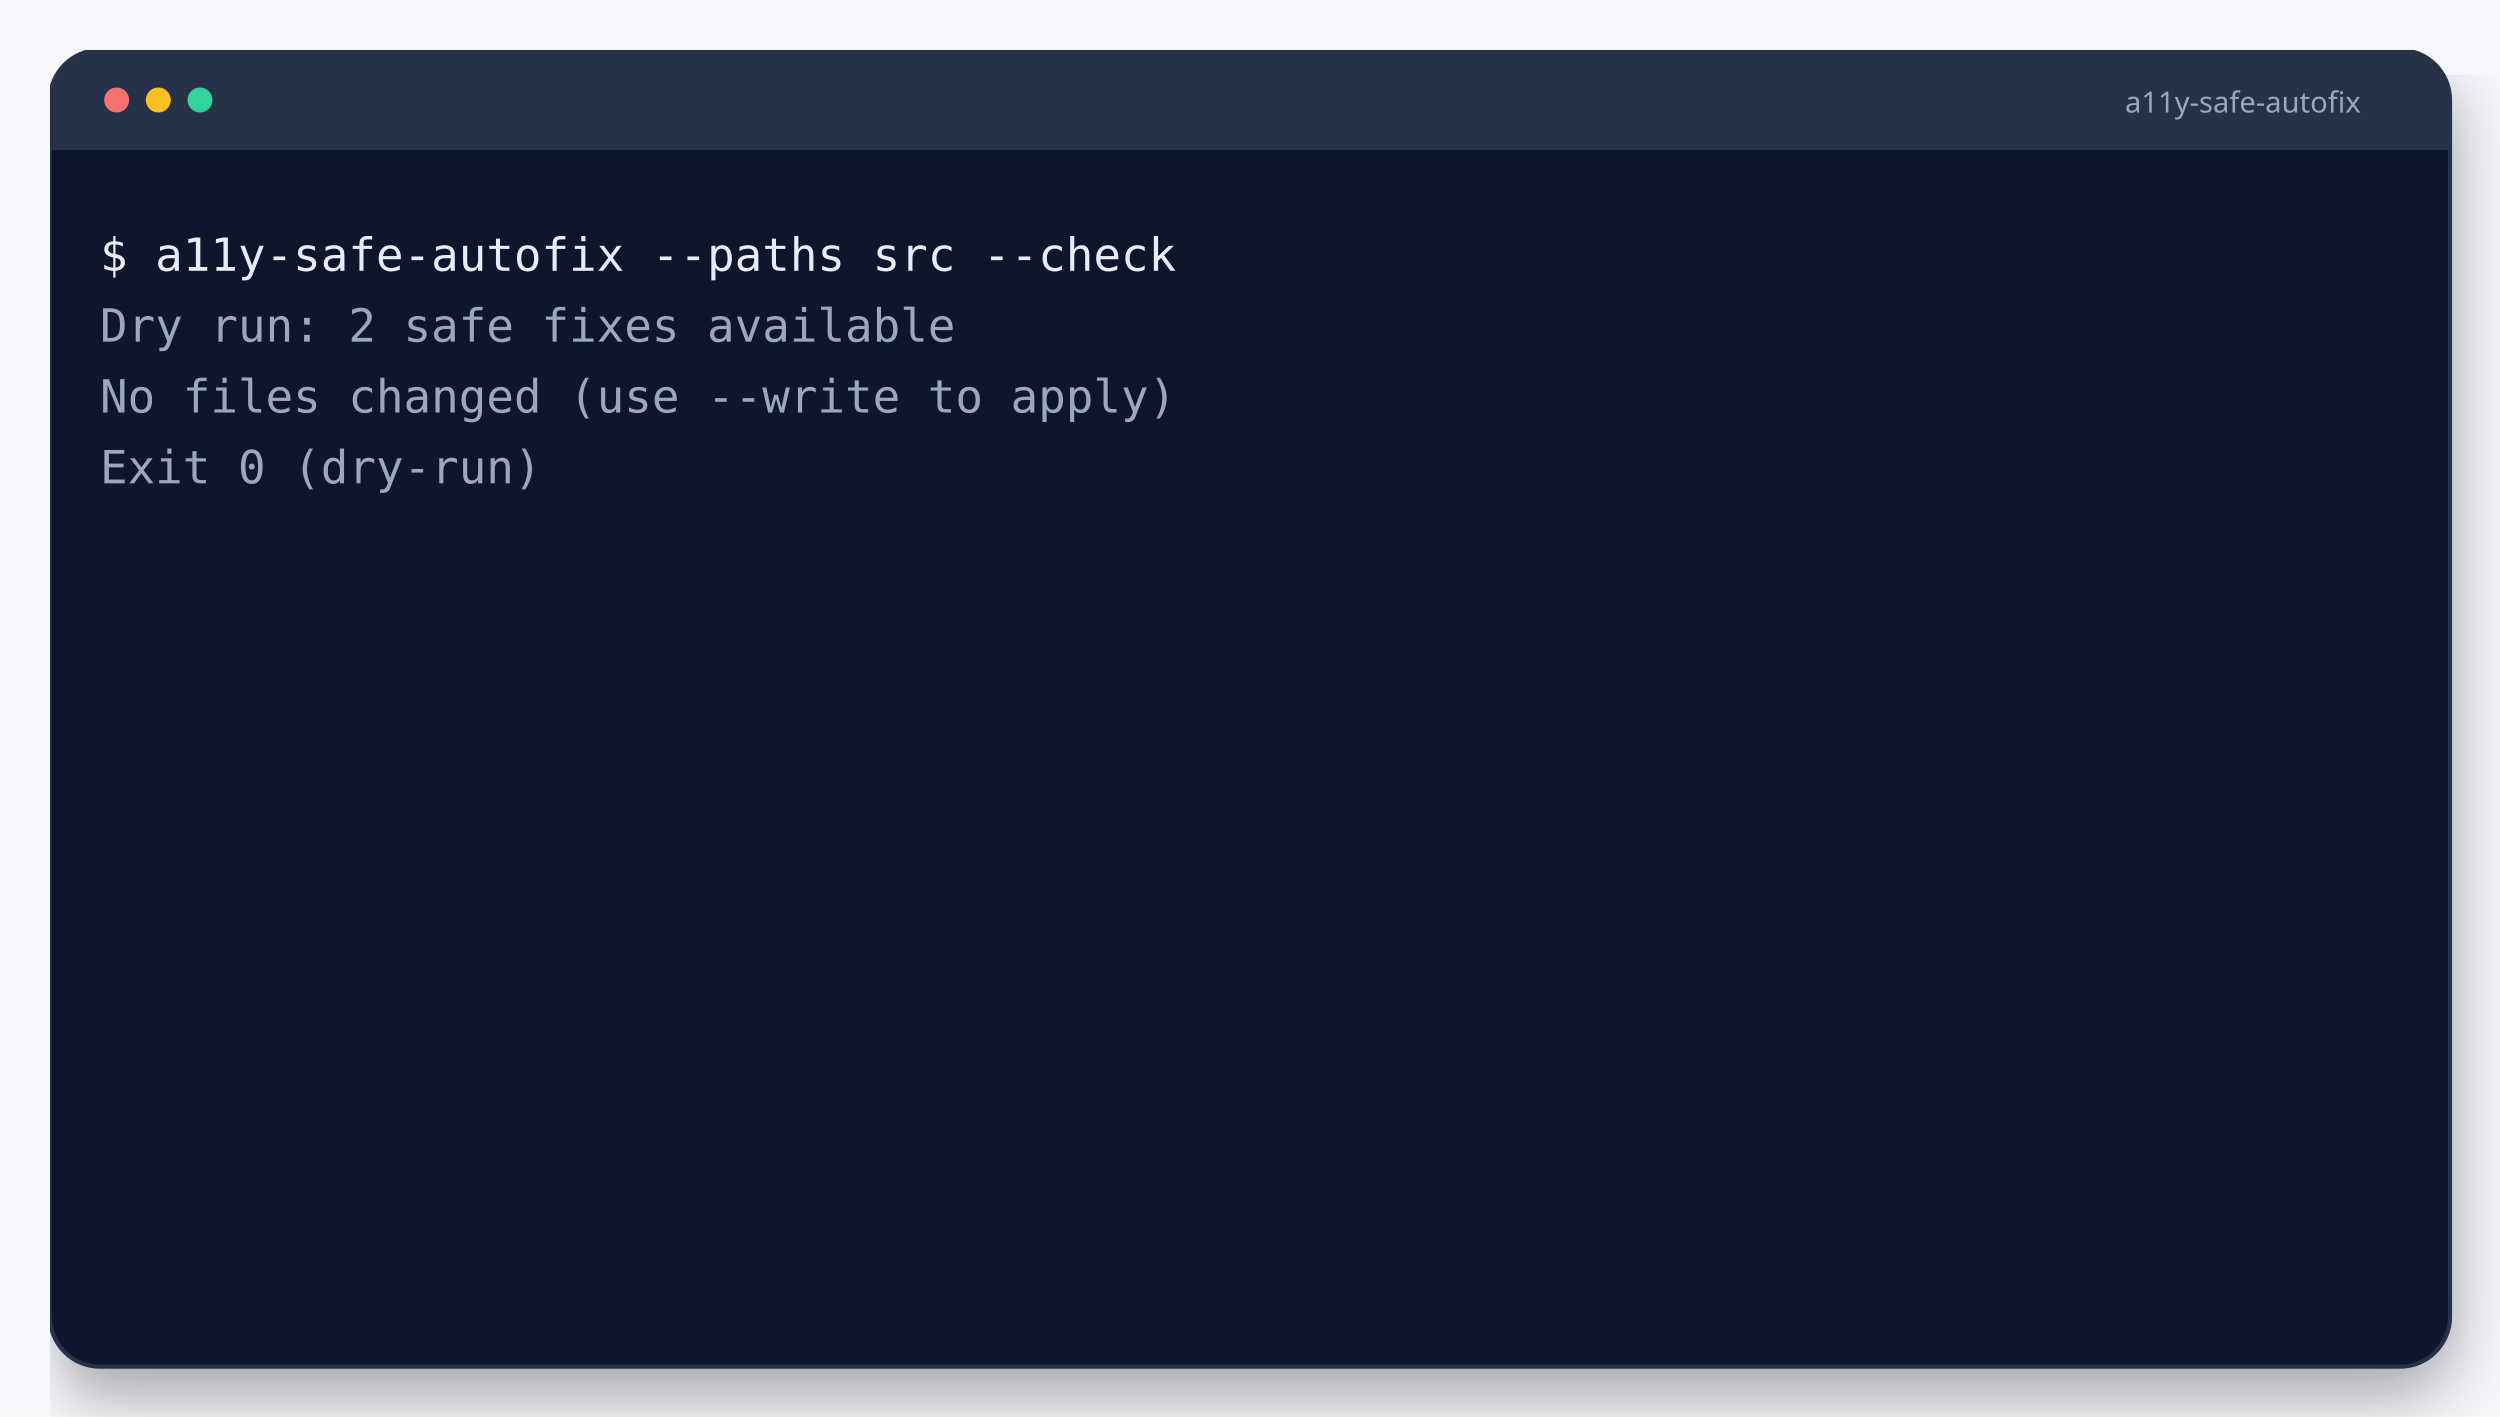
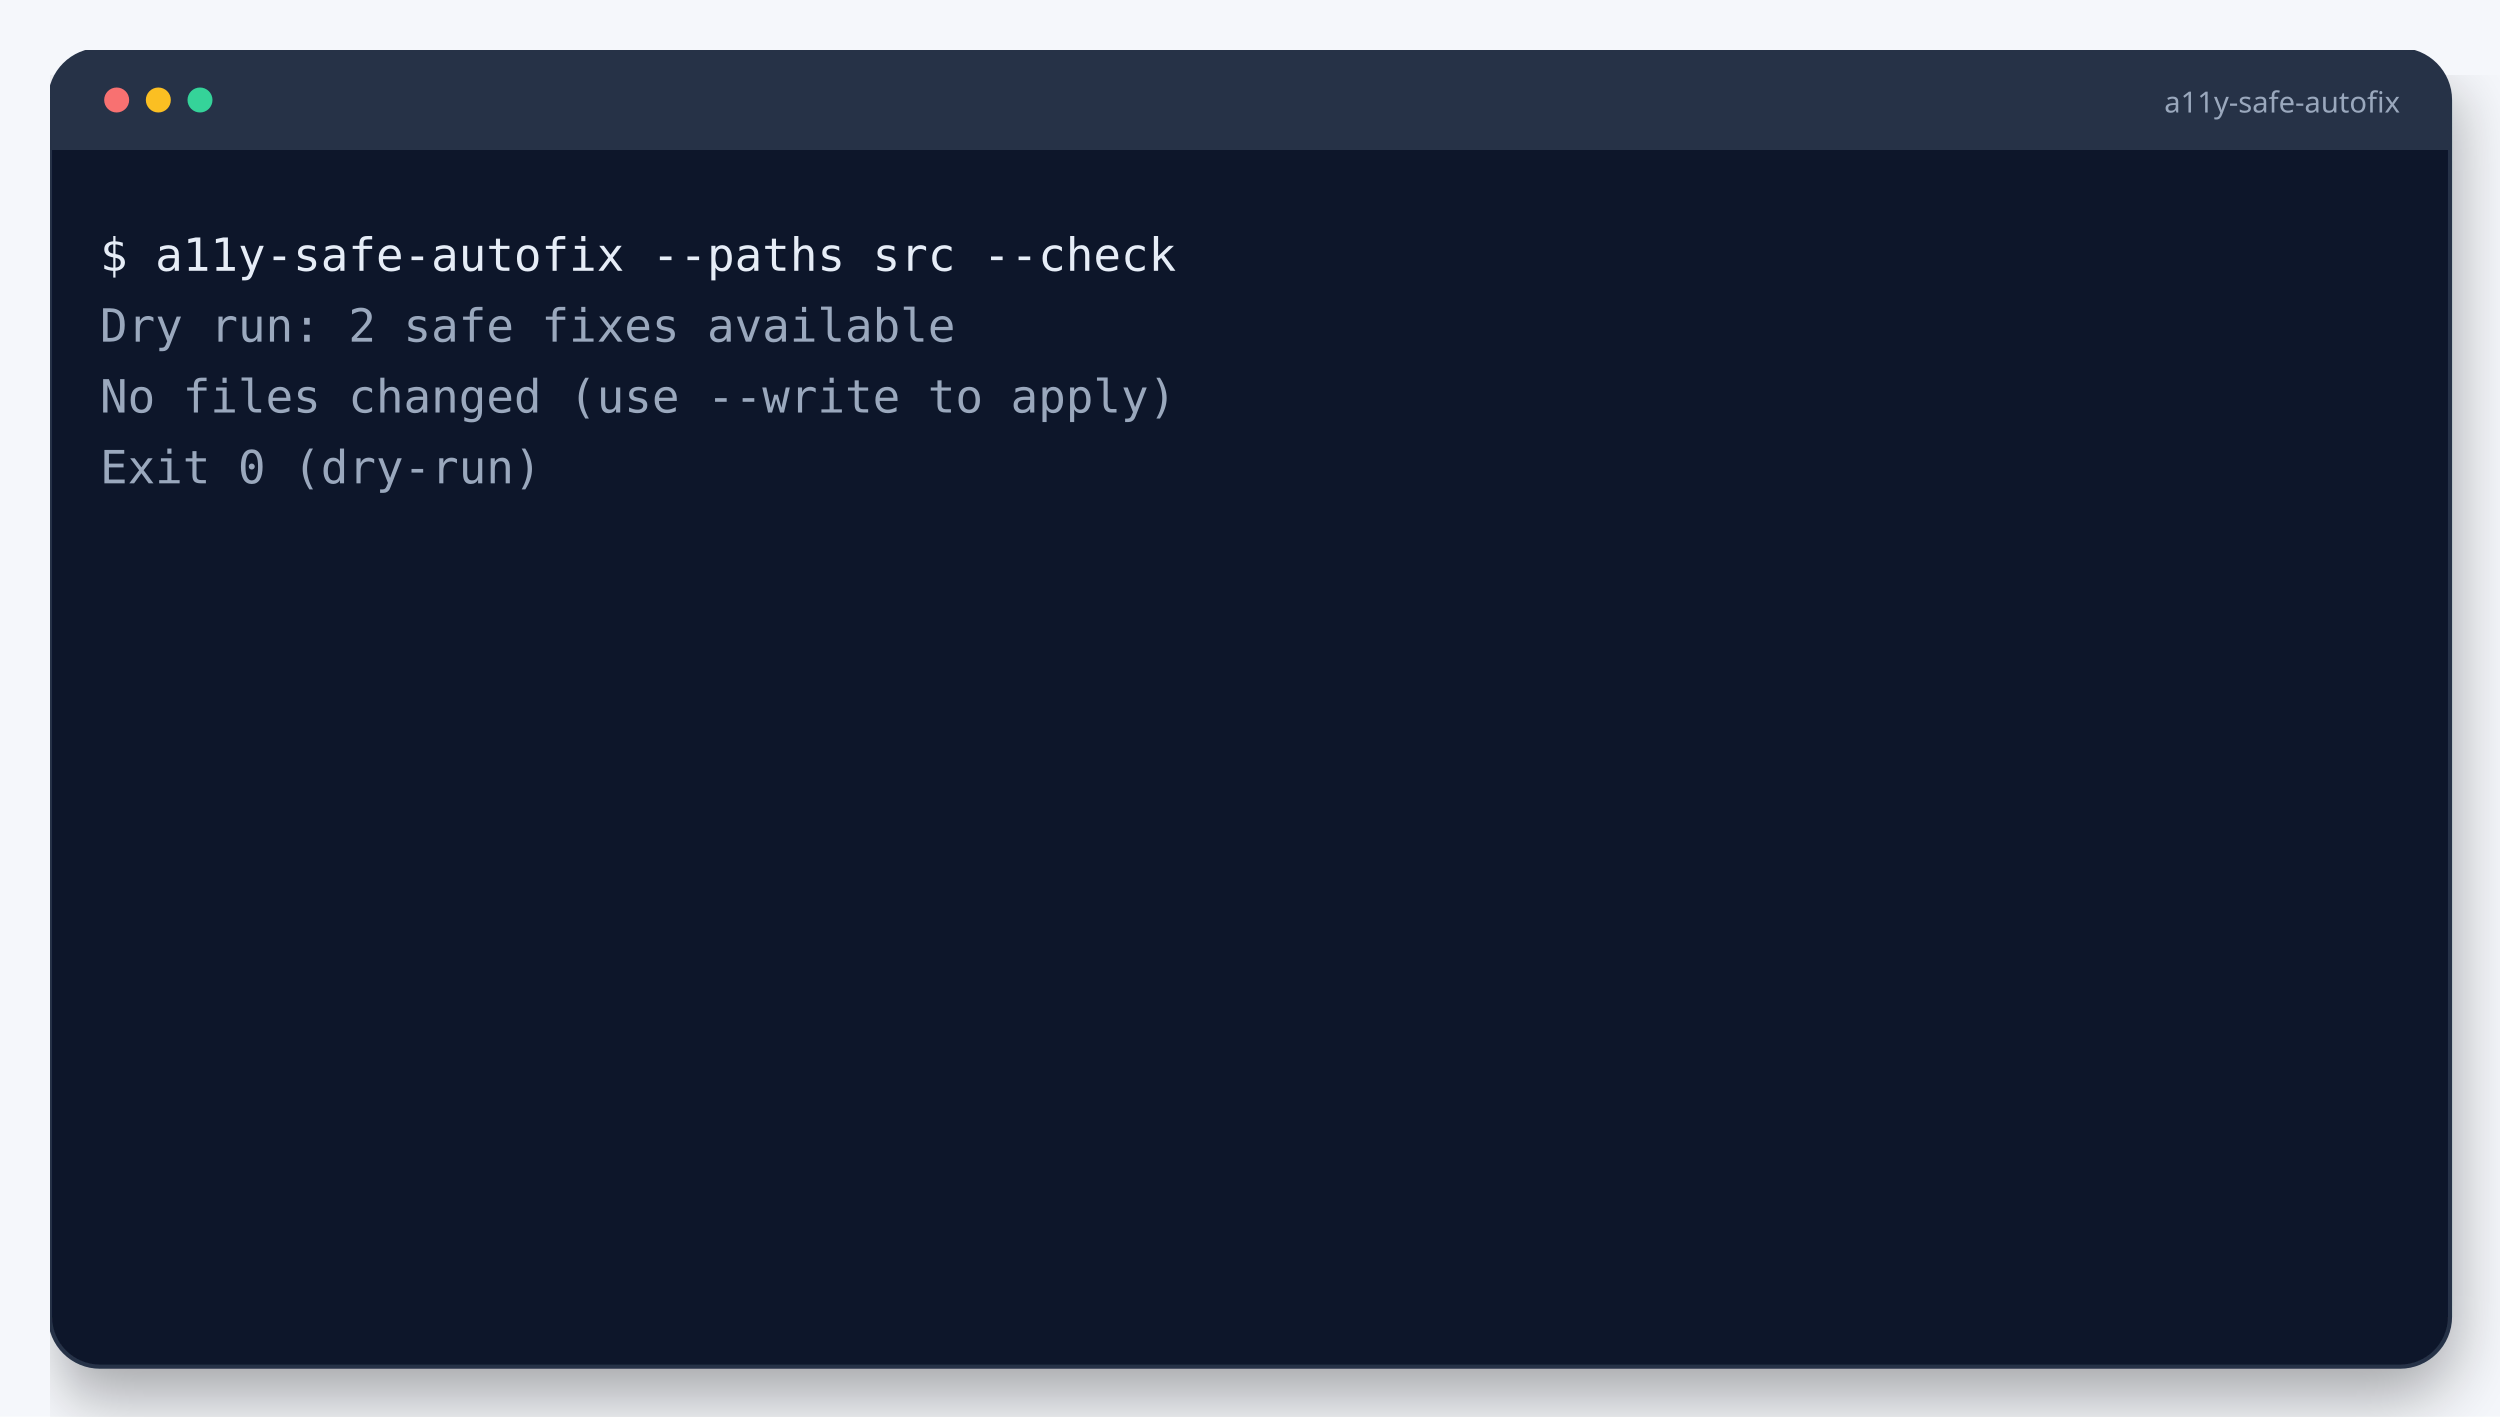
<svg xmlns="http://www.w3.org/2000/svg" width="1200" height="680" fill="none" style="color-scheme:light dark" viewBox="0 0 1200 680">
  <style>text{font-family:"Space Grotesk","Sora","IBM Plex Sans",sans-serif}.mono{font-family:"IBM Plex Mono","JetBrains Mono",monospace}</style>
  <path fill="#F5F7FB" d="M0 0h1200v680H0z" />
  <defs>
    <filter id="shadow" width="200%" height="200%" x="0" y="0">
      <feDropShadow dx="0" dy="12" flood-color="#000" flood-opacity=".35" stdDeviation="16" />
    </filter>
  </defs>
  <g filter="url(#shadow)">
    <rect width="1152" height="632" x="24" y="24" fill="#0F172A" stroke="#253147" stroke-width="2" rx="24" />
    <path fill="#253147" d="M48 24h1104a24 24 0 0 1 24 24v24H24V48a24 24 0 0 1 24-24" />
    <circle cx="56" cy="48" r="6" fill="#F87171" />
    <circle cx="76" cy="48" r="6" fill="#FBBF24" />
    <circle cx="96" cy="48" r="6" fill="#34D399" />
  </g>
-   <text x="1020" y="54" fill="#9AA8BD" font-size="14">a11y-safe-autofix</text>
+   <text x="1152" y="54" fill="#9AA8BD" font-size="14" text-anchor="end">a11y-safe-autofix</text>
  <text x="48" y="130" fill="#E6EDF7" class="mono" font-size="22">$ a11y-safe-autofix --paths src --check</text>
  <text x="48" y="164" fill="#9AA8BD" class="mono" font-size="22">Dry run: 2 safe fixes available</text>
  <text x="48" y="198" fill="#9AA8BD" class="mono" font-size="22">No files changed (use --write to apply)</text>
  <text x="48" y="232" fill="#9AA8BD" class="mono" font-size="22">Exit 0 (dry-run)</text>
</svg>
